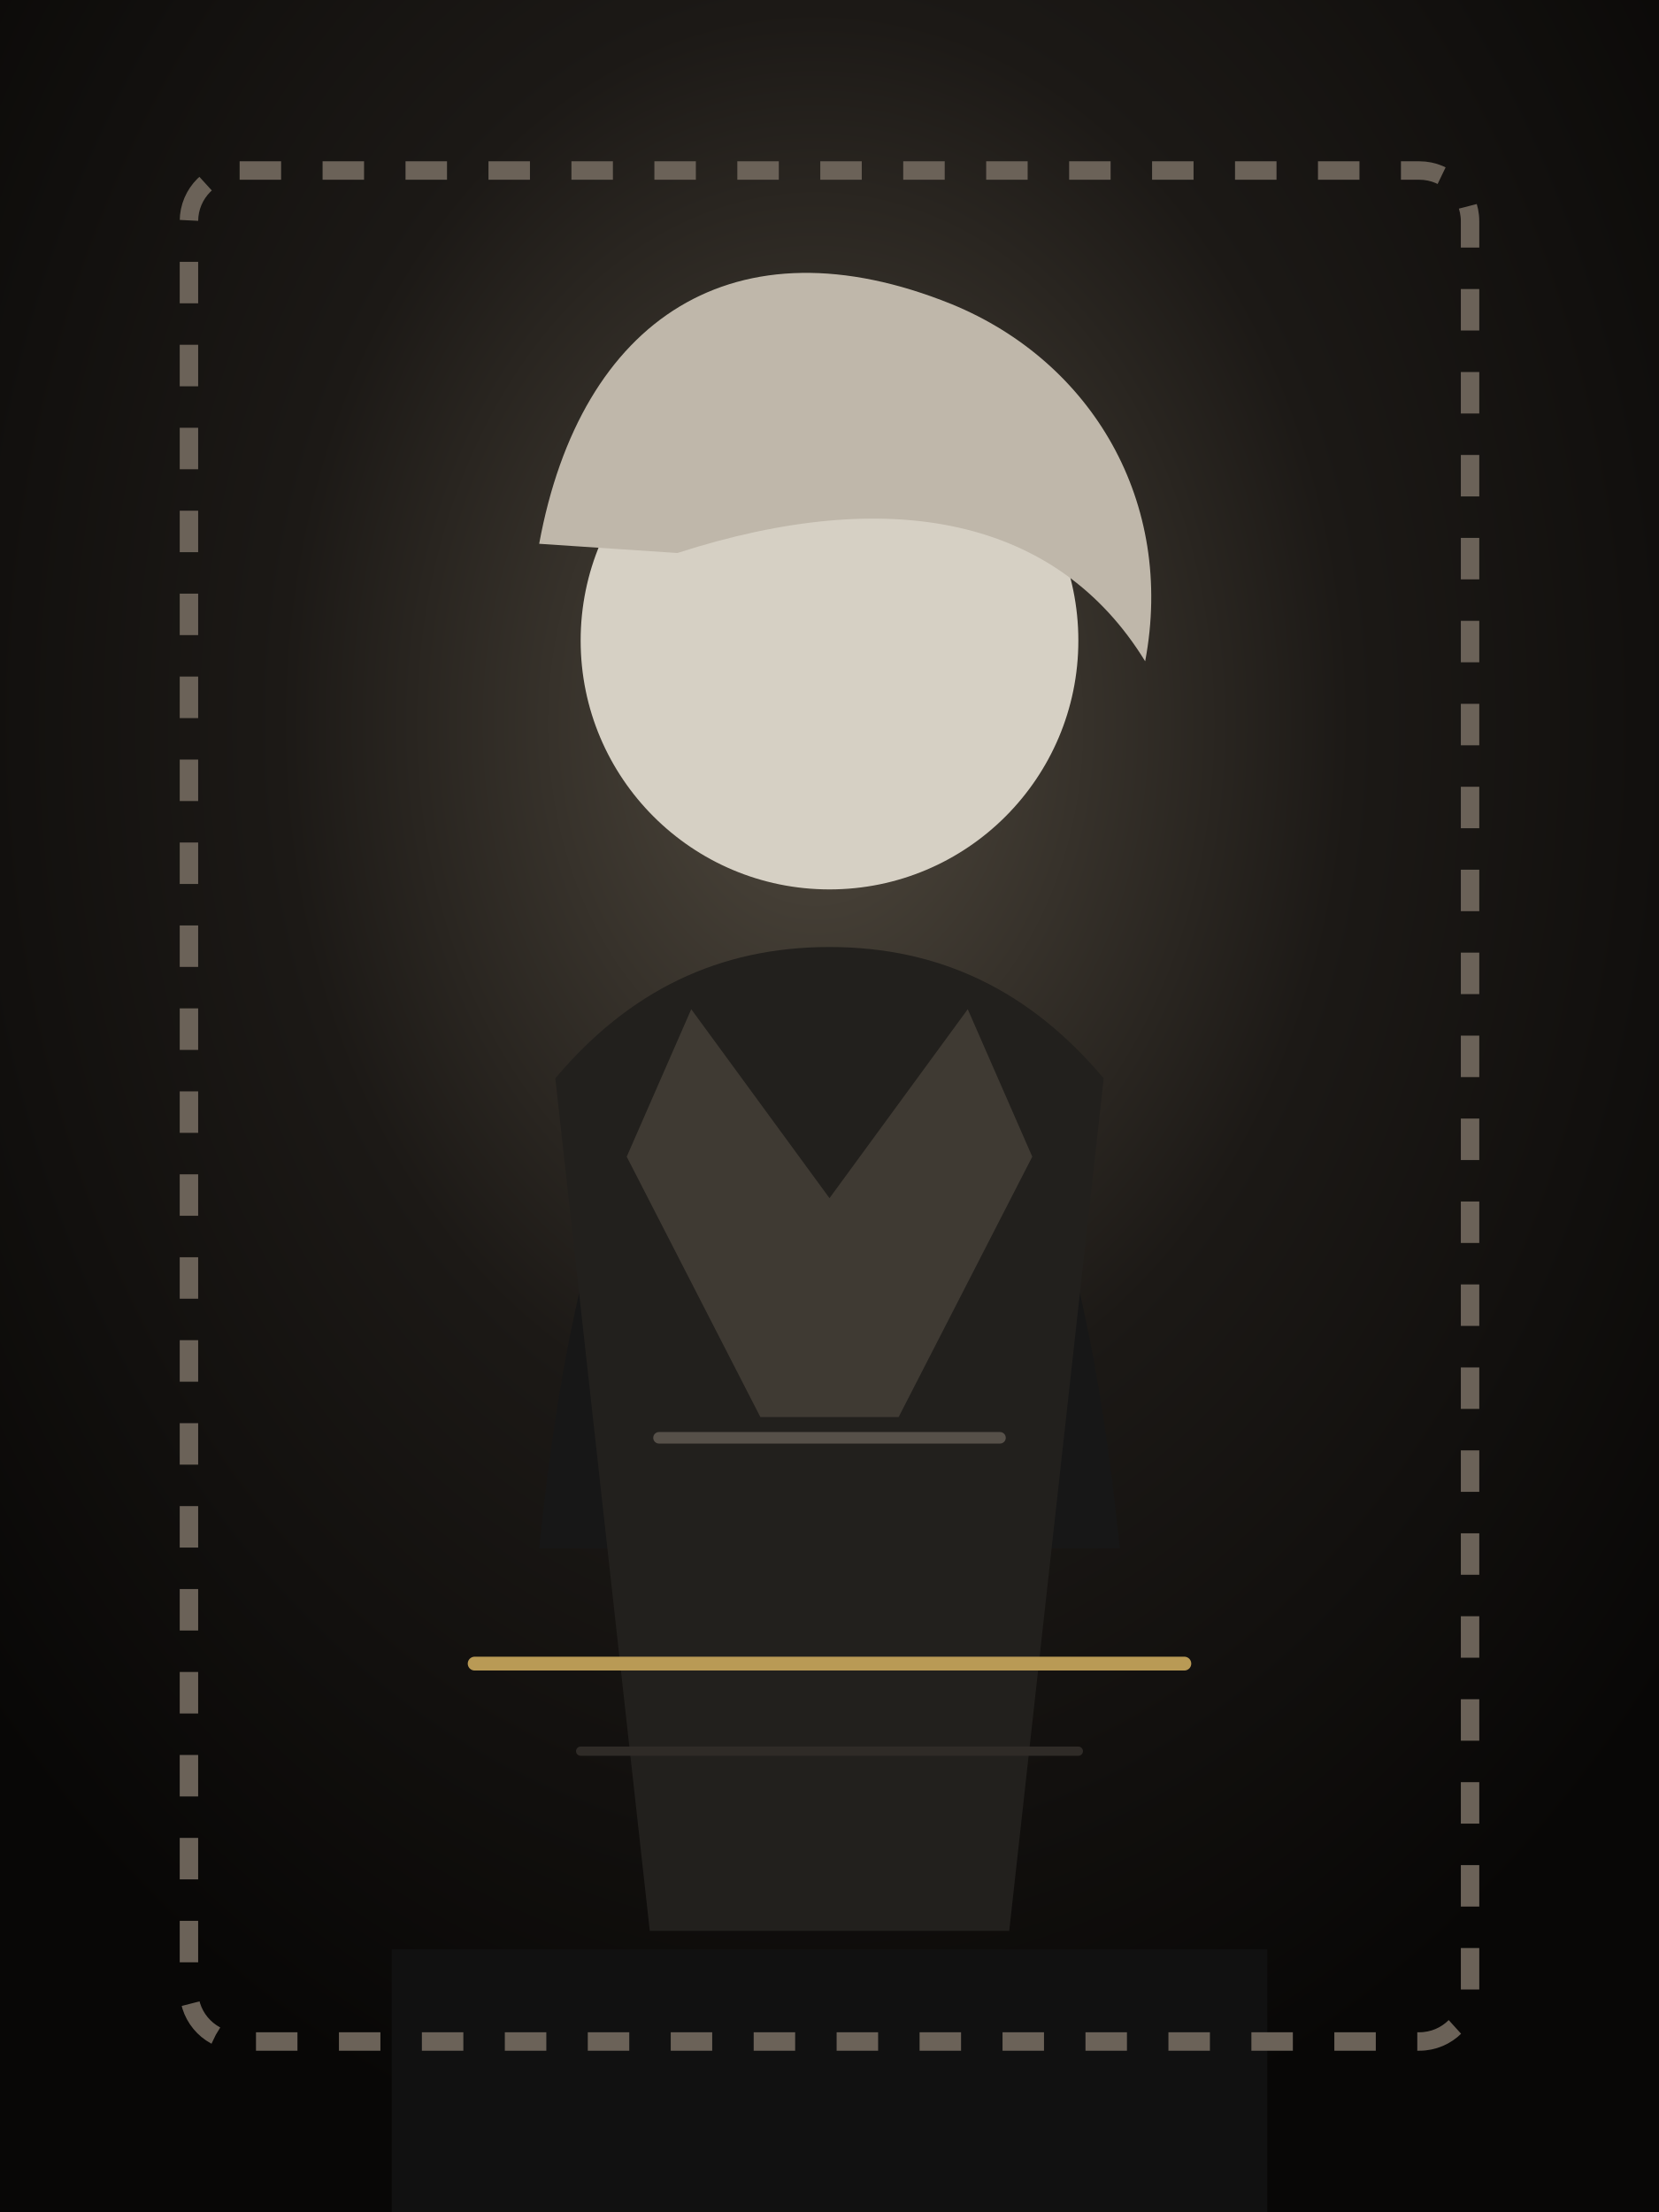
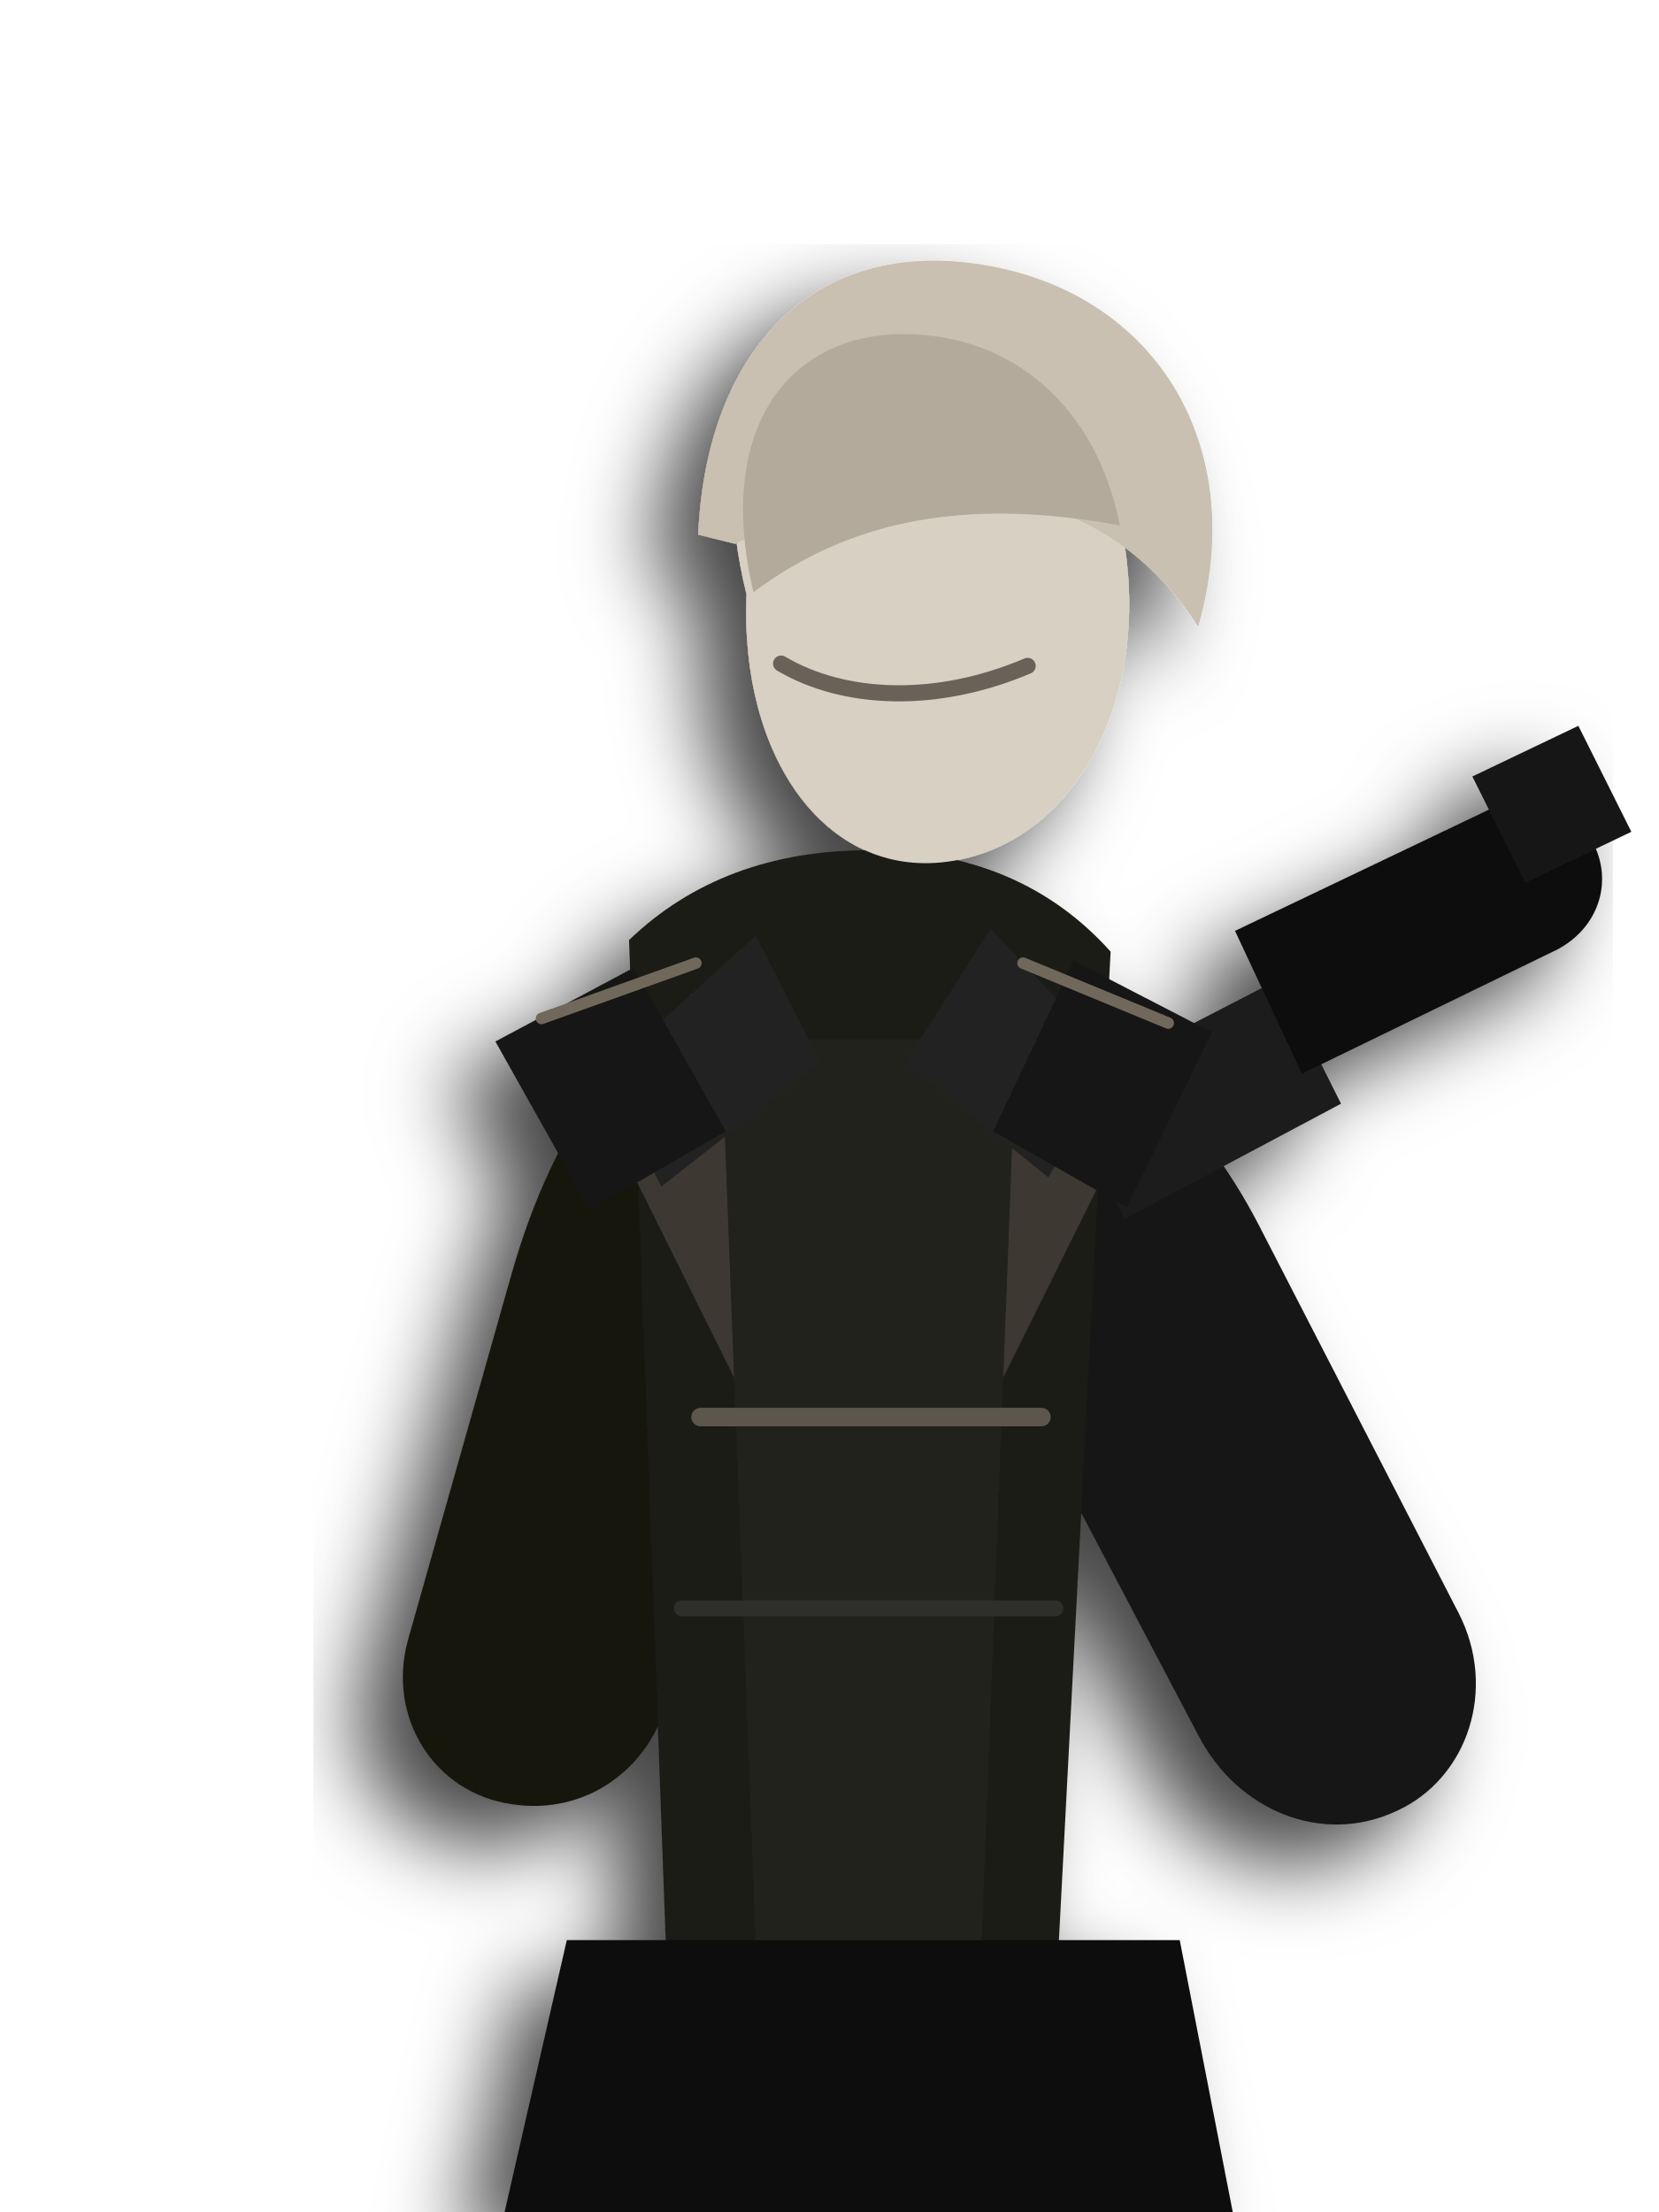
<svg xmlns="http://www.w3.org/2000/svg" width="720" height="960" viewBox="0 0 720 960" fill="none">
-   <rect width="720" height="960" fill="#0D0B09" />
-   <path d="M0 0H720V960H0V0Z" fill="url(#bg)" />
-   <circle cx="360" cy="278" r="108" fill="#D6D0C4" />
-   <path d="M234 672C250 515 286 424 360 424C434 424 470 515 486 672H234Z" fill="#171717" />
-   <path d="M241 468C273 430 312 411 360 411C408 411 447 430 479 468L438 838H282L241 468Z" fill="#22201D" />
-   <path d="M300 438L360 520L420 438L448 502L390 615H330L272 502L300 438Z" fill="#3F3A33" />
-   <path d="M170 846H550V960H170V846Z" fill="#111111" />
-   <path d="M234 236C252 138 319 94 413 132C474 157 510 218 497 287C459 225 387 210 294 240L234 236Z" fill="#BFB7AA" />
-   <path d="M206 722H514" stroke="#B99A55" stroke-width="6" stroke-linecap="round" />
-   <path d="M286 624H434" stroke="#565049" stroke-width="5" stroke-linecap="round" />
-   <path d="M252 760H468" stroke="#2F2B27" stroke-width="4" stroke-linecap="round" />
-   <rect x="82" y="74" width="556" height="812" rx="22" stroke="#6B6258" stroke-width="8" stroke-dasharray="18 18" />
+   <g filter="url(#shadow)">
+     <path d="M312 430C274 445 241 486 222 553L177 712C168 745 188 778 222 783C254 788 282 768 290 737L326 600L312 430Z" fill="#121211" />
+     <path d="M430 428C477 442 520 480 547 533L633 700C650 733 637 772 606 786C574 801 537 786 520 753L450 620L430 428Z" fill="#161615" />
+     <path d="M462 473L555 425L582 479L488 529L462 473Z" fill="#1C1C1B" />
+     <path d="M536 404L647 351C664 343 684 350 692 367C700 384 693 403 676 412L565 466L536 404Z" fill="#10100F" />
+     <path d="M639 337L685 315L708 361L662 383L639 337Z" fill="#181817" />
+     <path d="M273 408C300 382 335 369 377 369C421 369 456 384 482 413L458 872H290L273 408Z" fill="#1A1A19" />
+     <path d="M300 431L377 528L454 431L482 504L414 641H340L272 504L300 431Z" fill="#3C3933" />
+     <path d="M313 451H441L425 873H329L313 451Z" fill="#20201F" />
+     <path d="M246 842H512L535 960H219L246 842Z" fill="#10100F" />
+     <path d="M304 615H452" stroke="#5D574D" stroke-width="8" stroke-linecap="round" />
+     <path d="M296 698H458" stroke="#2F2D29" stroke-width="7" stroke-linecap="round" />
+     <path d="M324 258C321 328 358 381 411 374C465 367 499 306 488 236C477 167 433 125 380 132C327 139 307 189 324 258Z" fill="#D8D0C2" />
+     <path d="M303 232C307 145 361 97 441 118C507 136 541 199 520 272C481 211 407 196 319 236L303 232Z" fill="#C9C0B1" />
+     <path d="M327 257C370 225 420 216 486 228C476 177 440 145 392 145C343 145 310 185 327 257Z" fill="#B4AA9B" />
+     <path d="M339 288C366 304 406 306 446 289" stroke="#6B6258" stroke-width="7" stroke-linecap="round" />
+     <path d="M328 406L262 466L287 515L356 461L328 406Z" fill="#242320" />
+     <path d="M430 403L484 461L455 511L393 461L430 403Z" fill="#242320" />
+     <path d="M275 420L215 452L256 525L315 491L275 420Z" fill="#171716" />
+     <path d="M466 417L526 448L489 524L431 491L466 417Z" fill="#171716" />
+     <path d="M302 418L235 442" stroke="#70685A" stroke-width="5" stroke-linecap="round" />
+     <path d="M444 418L507 444" stroke="#70685A" stroke-width="5" stroke-linecap="round" />
+   </g>
  <defs>
-     <radialGradient id="bg" cx="0" cy="0" r="1" gradientUnits="userSpaceOnUse" gradientTransform="translate(354 314) rotate(90) scale(646 484)">
-       <stop stop-color="#514A3F" />
-       <stop offset="0.48" stop-color="#1C1916" />
-       <stop offset="1" stop-color="#080706" />
-     </radialGradient>
+     <filter id="shadow" x="136" y="88" width="600" height="900" filterUnits="userSpaceOnUse" color-interpolation-filters="sRGB">
+       <feDropShadow dx="-20" dy="18" stdDeviation="18" flood-color="#000000" flood-opacity="0.72" />
+     </filter>
  </defs>
</svg>
